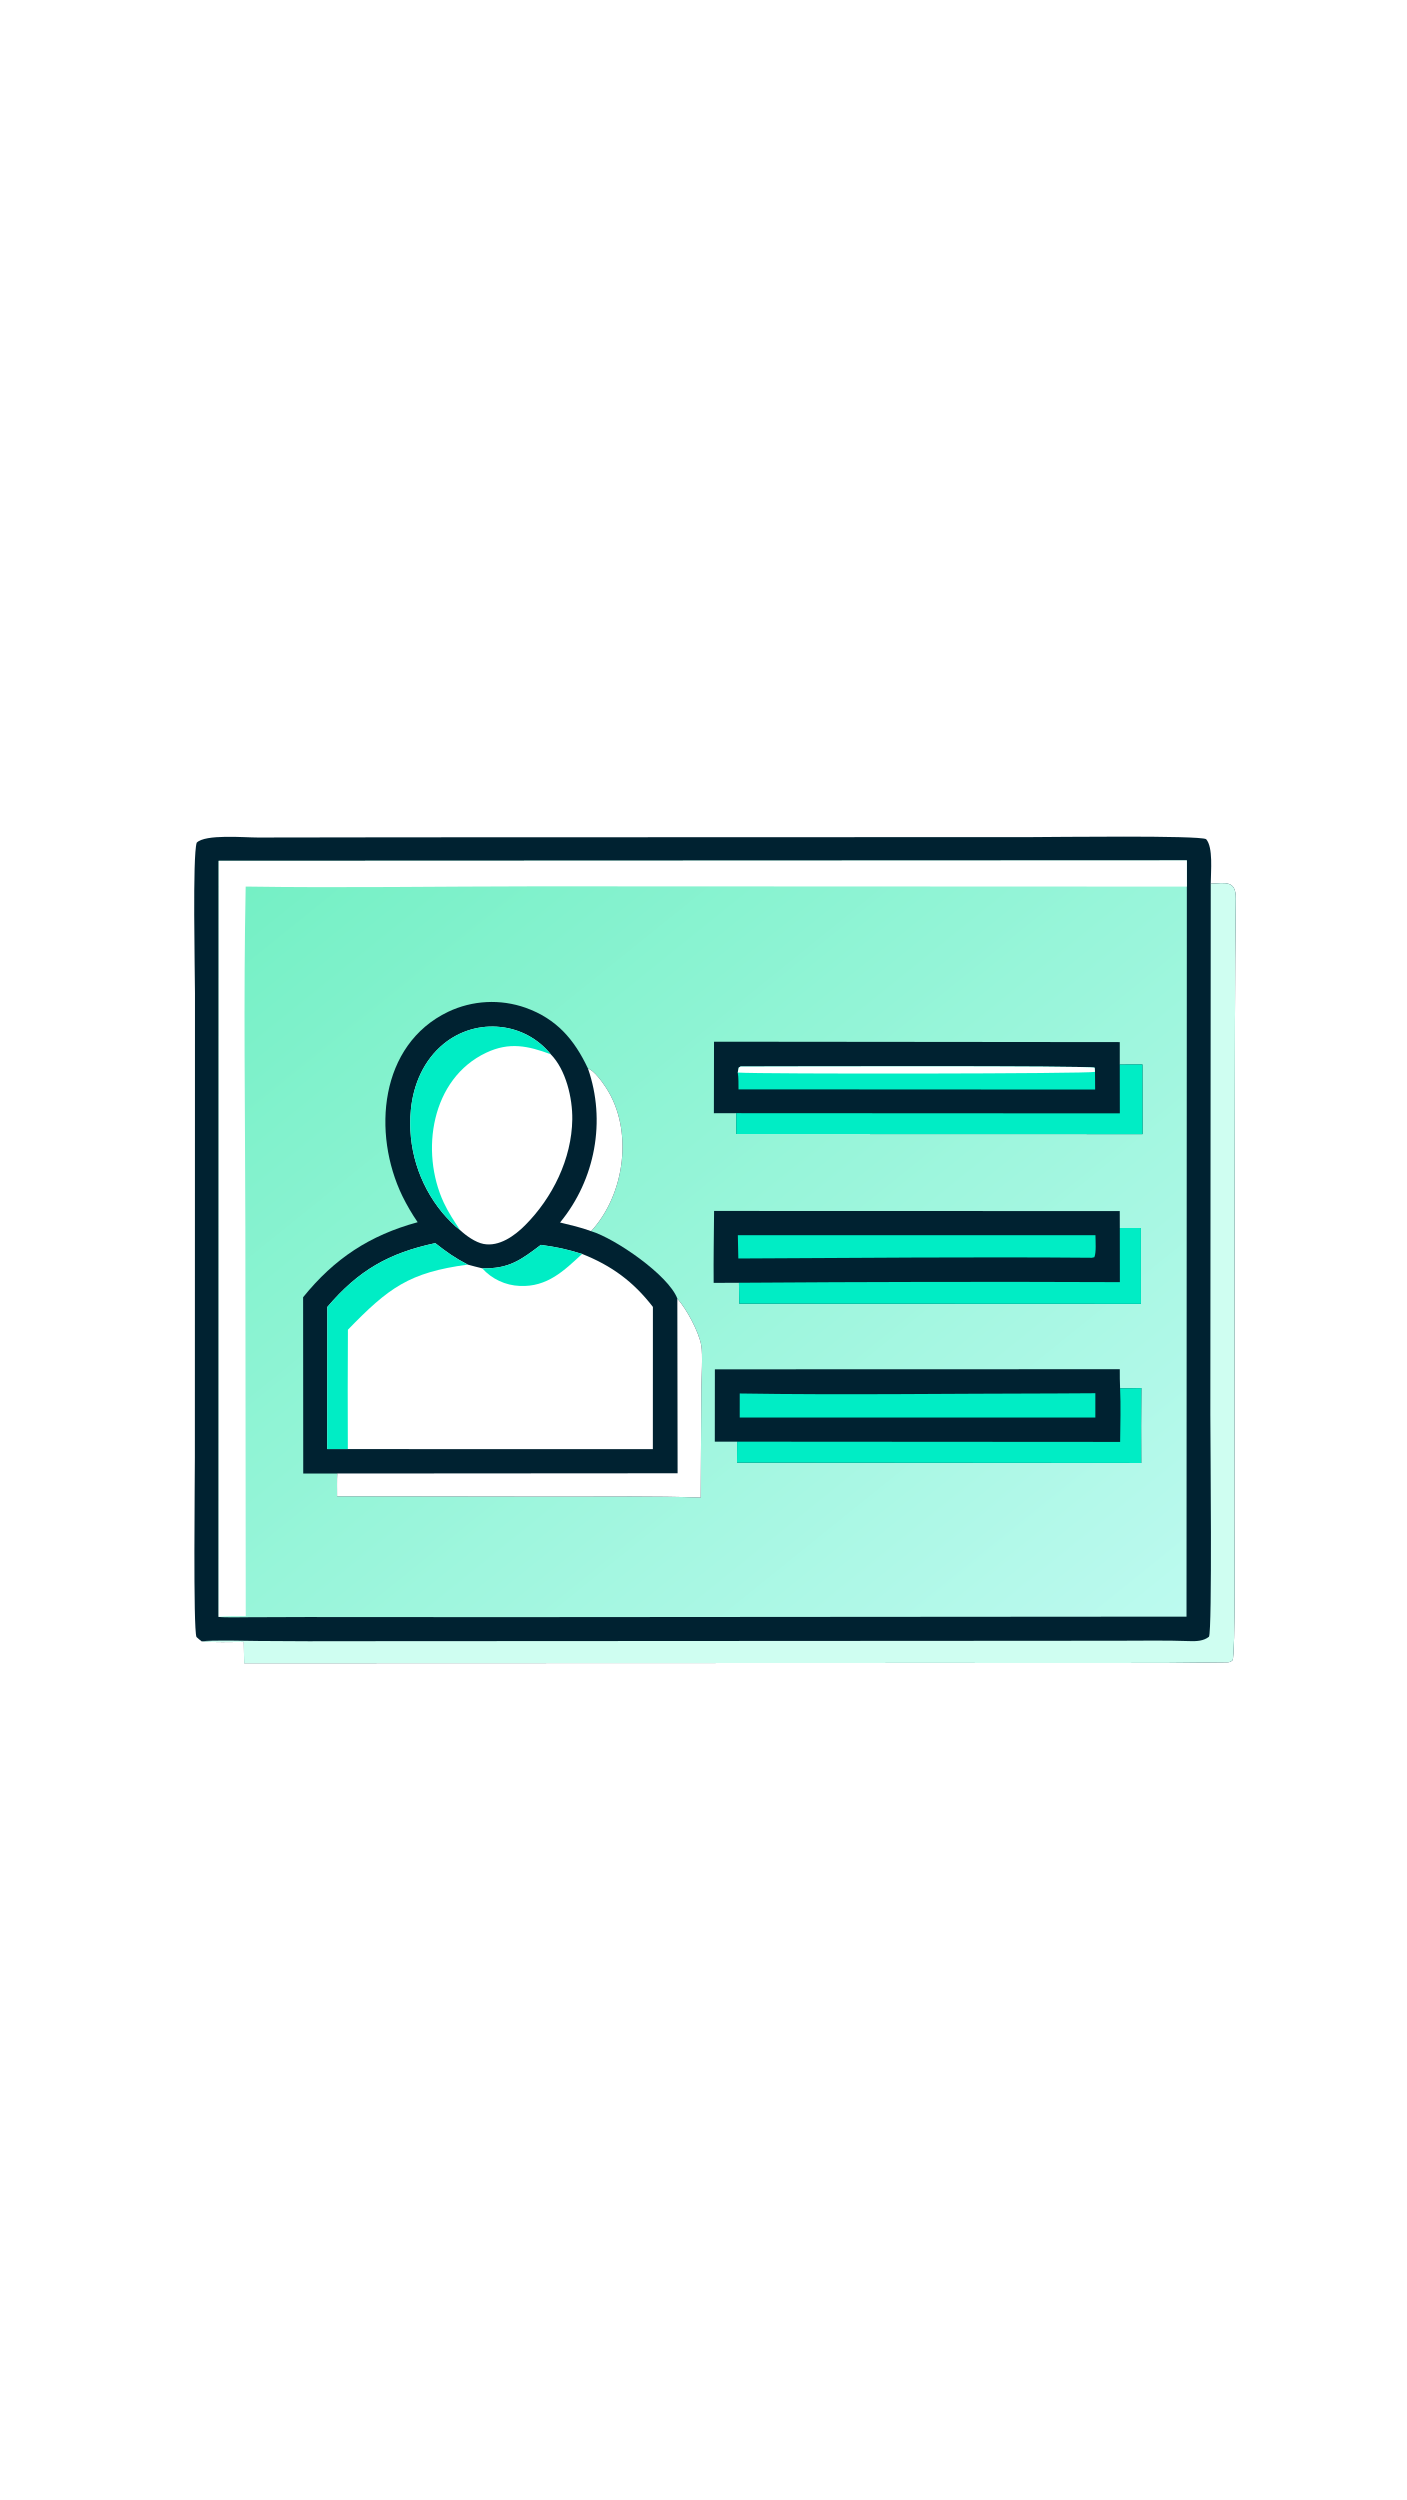
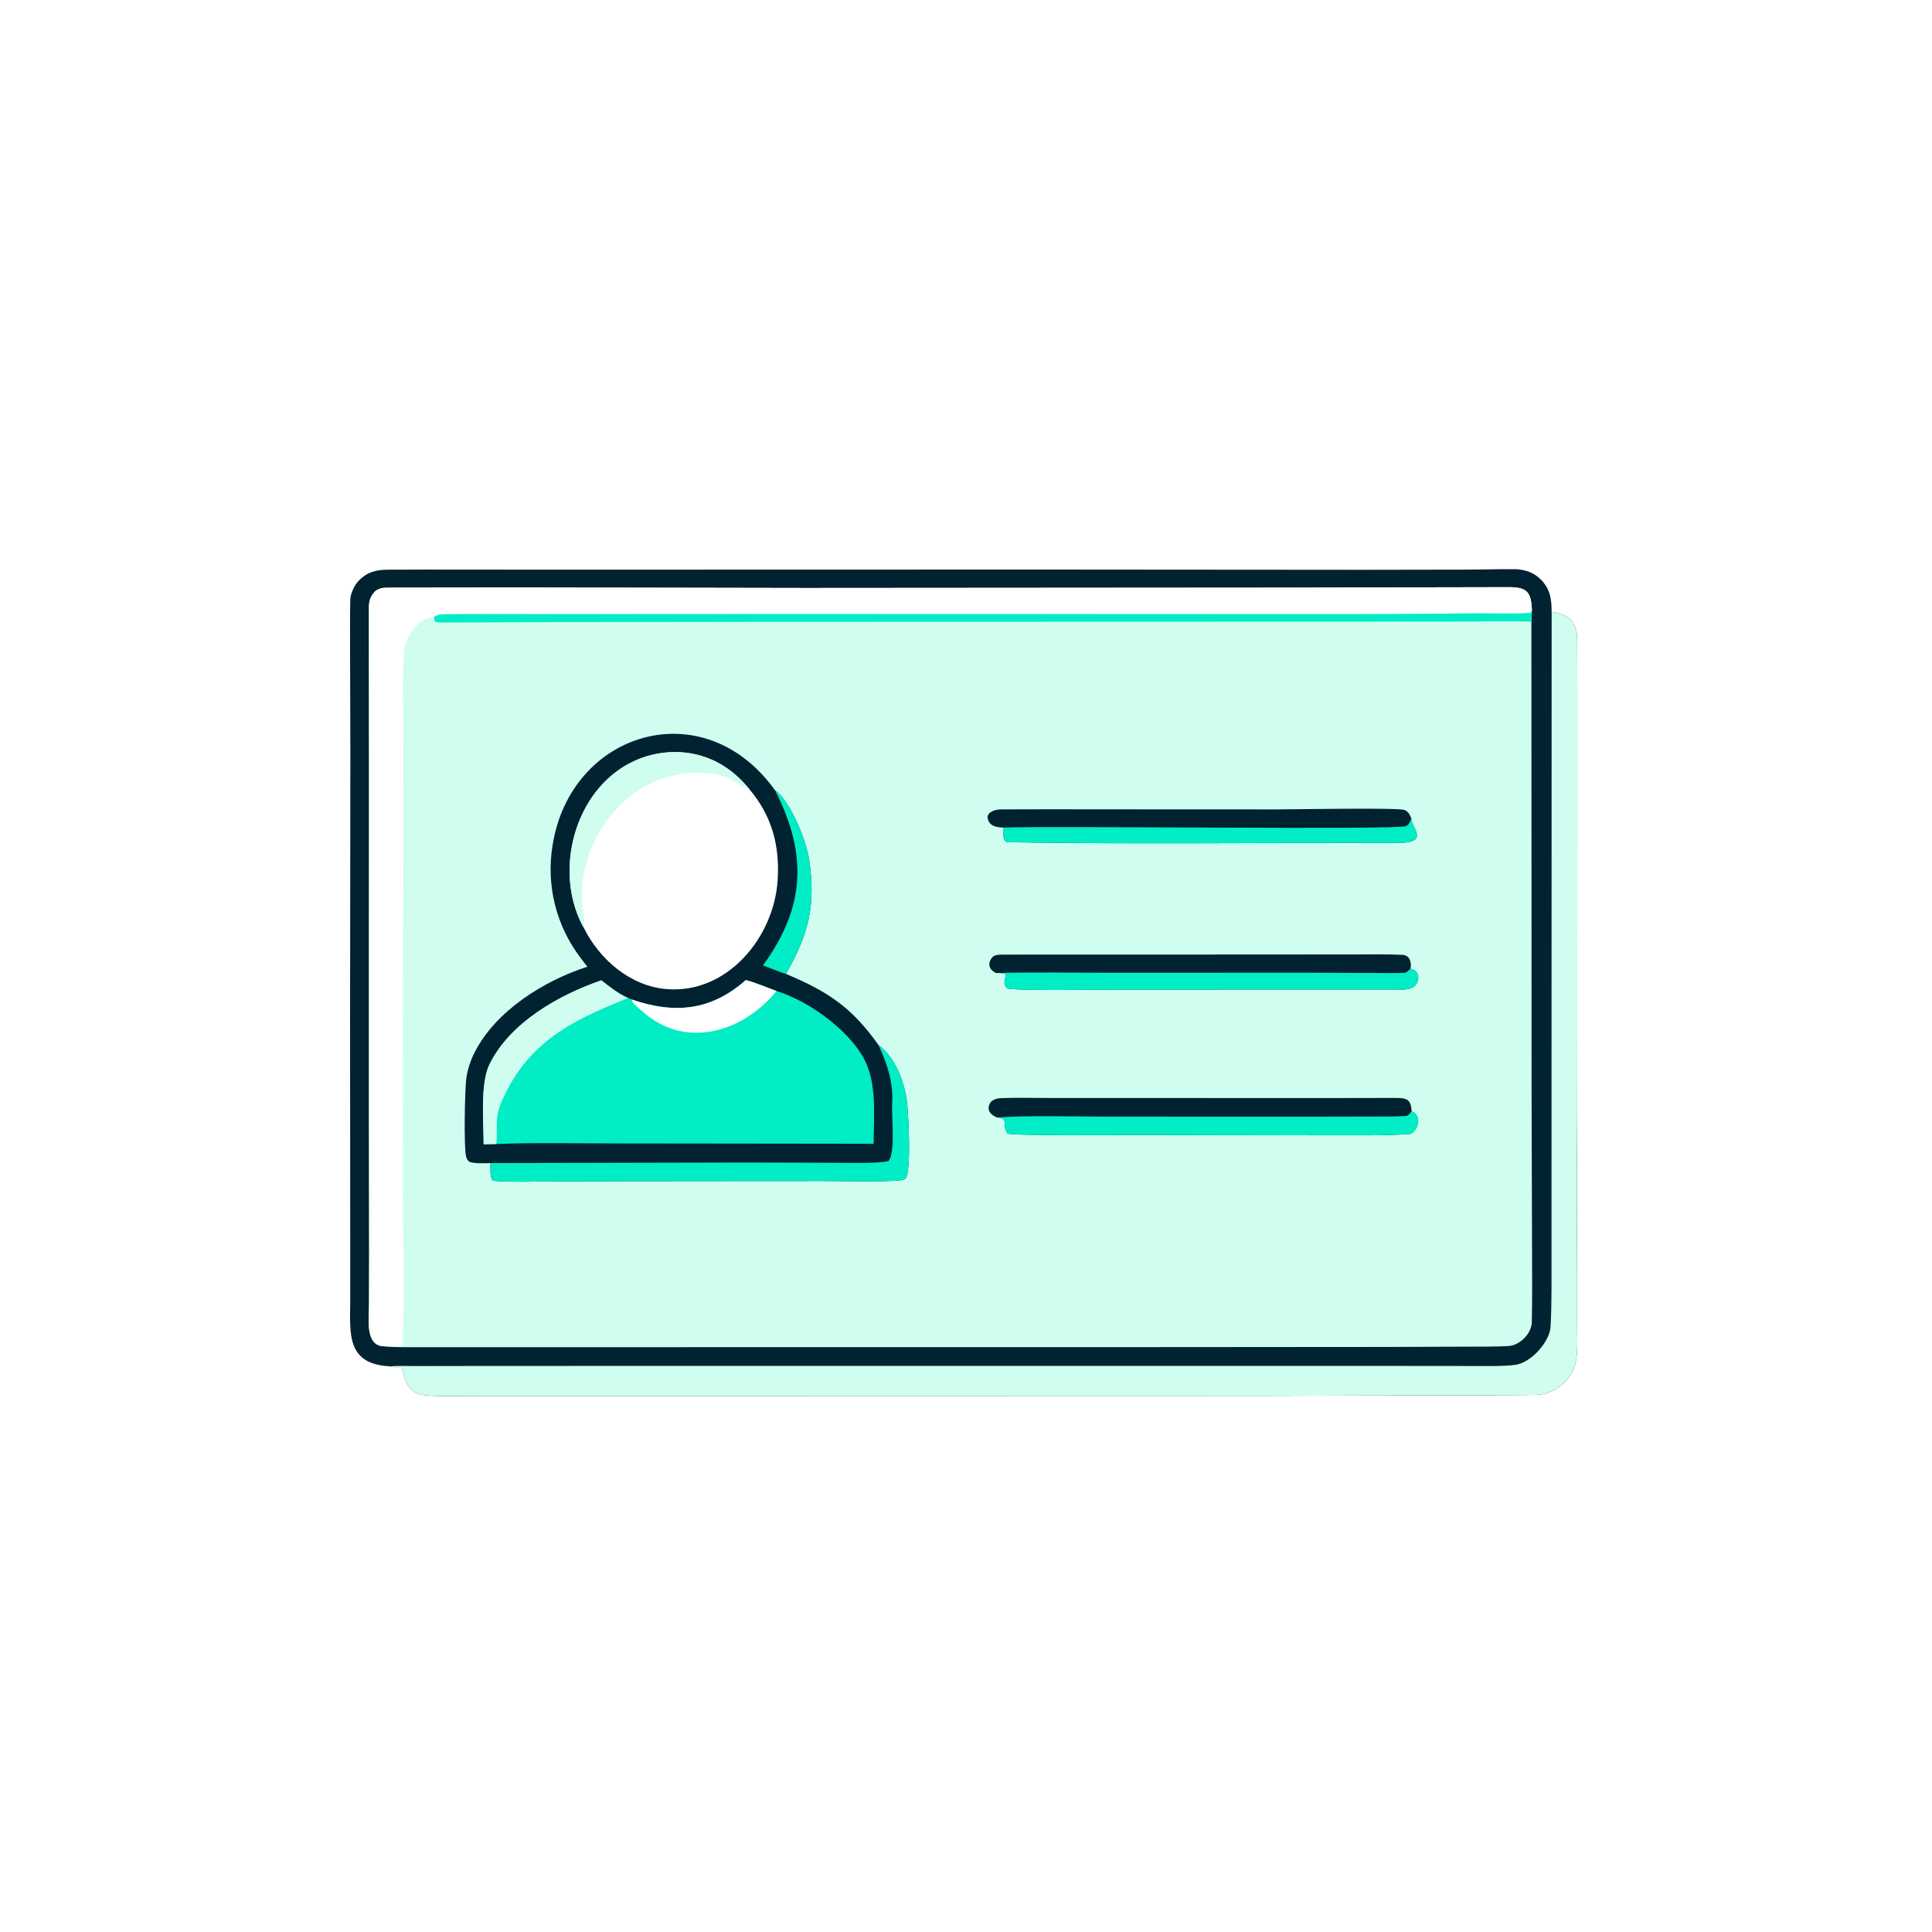
- <svg xmlns="http://www.w3.org/2000/svg" height="1820" preserveAspectRatio="none" style="display: block;" version="1.1" viewBox="0 0 1152 2048" width="1024">
-   <defs>
-     <linearGradient gradientUnits="userSpaceOnUse" id="Gradient1" x1="289.874" x2="881.732" y1="657.918" y2="1391.59">
-       <stop class="stop0" offset="0" stop-color="rgb(117,240,197)" stop-opacity="1" />
-       <stop class="stop1" offset="1" stop-color="rgb(188,250,239)" stop-opacity="1" />
-     </linearGradient>
-   </defs>
-   <path d="M 0 0 L 1152 0 L 1152 2048 L 0 2048 L 0 0 z" fill="rgb(255,255,255)" transform="translate(0,0)" />
-   <path d="M 165.104 1344.58 C 163.632 1343.53 162.268 1342.23 160.912 1341.02 C 158.107 1334.44 159.635 1209.43 159.593 1193.97 L 159.683 813.764 C 159.666 796.146 157.58 701.287 161.095 690.339 C 168.109 683.163 200.167 686.135 211.284 686.1 L 329.661 685.926 L 845.217 685.76 C 861.736 685.736 982.023 684.186 987.807 687.439 C 993.691 694.005 991.651 713.773 991.611 723.897 C 1003.39 723.466 1012.32 720.756 1012.11 736.12 C 1011.66 768.949 1011.57 801.799 1011.45 834.634 L 1011.06 1047.14 L 1010.99 1245.29 C 1010.99 1255.78 1011.89 1355.66 1009.46 1360.04 C 1008.1 1361.24 1007.02 1361.76 1005.19 1361.78 C 973.409 1362.21 941.216 1362.43 909.472 1362.33 L 753.265 1362.29 L 199.931 1362.51 L 199.704 1345.08 C 191.687 1345.1 172.271 1345.61 165.104 1344.58 z" fill="rgb(0,34,49)" transform="translate(0,0)" />
-   <path d="M 991.611 723.897 C 1003.39 723.466 1012.32 720.756 1012.11 736.12 C 1011.66 768.949 1011.57 801.799 1011.45 834.634 L 1011.06 1047.14 L 1010.99 1245.29 C 1010.99 1255.78 1011.89 1355.66 1009.46 1360.04 C 1008.1 1361.24 1007.02 1361.76 1005.19 1361.78 C 973.409 1362.21 941.216 1362.43 909.472 1362.33 L 753.265 1362.29 L 199.931 1362.51 L 199.704 1345.08 C 191.687 1345.1 172.271 1345.61 165.104 1344.58 C 173.794 1343.42 201.836 1344.19 211.495 1344.28 C 238.996 1344.52 266.498 1344.58 294 1344.45 L 770.884 1344.19 L 916.028 1344.09 C 935.513 1344.06 954.981 1343.71 974.463 1344.39 C 979.918 1344.58 985.742 1344.35 990.143 1340.81 C 992.937 1335.78 991.275 1179.41 991.271 1159.16 L 991.611 723.897 z" fill="rgb(207,254,241)" transform="translate(0,0)" />
-   <path d="M 179.08 705.191 L 972.038 704.857 L 972.035 726.312 L 971.761 1324.35 L 413.241 1324.76 L 250.939 1324.67 L 202.982 1324.84 C 197.625 1324.86 183.789 1325.18 179.037 1324.54 L 179.08 705.191 z" fill="url(#Gradient1)" transform="translate(0,0)" />
-   <path d="M 179.08 705.191 L 972.038 704.857 L 972.035 726.312 L 439.233 726.083 C 361.006 726.136 279.112 727.476 201.213 726.275 C 199.365 817.212 200.799 913.302 200.939 1004.49 L 201.275 1323.94 C 195.449 1324 184.398 1323.84 179.037 1324.54 L 179.08 705.191 z" fill="rgb(255,255,255)" transform="translate(0,0)" />
-   <path d="M 342.053 1001.24 C 337.378 994.402 333.196 987.237 329.54 979.801 C 304.731 928.548 310.674 855.882 367.059 828.854 C 386.929 819.419 409.726 818.233 430.467 825.555 C 455.864 834.634 470.447 851.688 481.534 875.311 C 486.735 877.072 493.254 886.34 496.273 890.946 C 519.003 925.632 511.94 978.429 484.117 1008.58 C 503.775 1014.53 547.54 1044.62 554.738 1063.8 C 562.39 1072.46 572.23 1090.83 574.322 1102.01 C 575.671 1109.22 574.45 1129.53 574.375 1138.27 L 573.875 1226.81 C 536.722 1225.45 496.453 1226.08 459.118 1226.04 L 276.075 1225.78 C 276.104 1220.55 275.886 1212.06 276.227 1207.09 L 248.349 1207.13 L 248.246 1062.71 C 273.854 1030.99 302.751 1011.96 342.053 1001.24 z" fill="rgb(0,34,49)" transform="translate(0,0)" />
-   <path d="M 554.738 1063.8 C 562.39 1072.46 572.23 1090.83 574.322 1102.01 C 575.671 1109.22 574.45 1129.53 574.375 1138.27 L 573.875 1226.81 C 536.722 1225.45 496.453 1226.08 459.118 1226.04 L 276.075 1225.78 C 276.104 1220.55 275.886 1212.06 276.227 1207.09 L 554.956 1206.9 L 554.738 1063.8 z" fill="rgb(255,255,255)" transform="translate(0,0)" />
-   <path d="M 481.534 875.311 C 486.735 877.072 493.254 886.34 496.273 890.946 C 519.003 925.632 511.94 978.429 484.117 1008.58 C 475.47 1005.41 467.594 1003.62 458.68 1001.47 C 487.54 966.395 496.489 918.129 481.534 875.311 z" fill="rgb(255,255,255)" transform="translate(0,0)" />
-   <path d="M 356.471 1018.37 C 365.906 1025.79 372.466 1030.46 383.08 1035.96 C 386.841 1036.94 391.168 1038.19 394.91 1039 C 416.761 1039.55 426.482 1032.24 442.943 1019.81 C 456.348 1021.63 463.826 1023.27 476.761 1027.23 C 500.891 1036.8 518.781 1049.93 534.729 1070.62 L 534.69 1187.11 L 284.875 1187.1 L 267.992 1187.09 L 268.091 1070.65 C 293.601 1040.6 318.62 1026.47 356.471 1018.37 z" fill="rgb(255,255,255)" transform="translate(0,0)" />
-   <path d="M 356.471 1018.37 C 365.906 1025.79 372.466 1030.46 383.08 1035.96 C 335.086 1042.4 318.318 1054.89 284.939 1089.31 C 284.744 1121.9 284.723 1154.5 284.875 1187.1 L 267.992 1187.09 L 268.091 1070.65 C 293.601 1040.6 318.62 1026.47 356.471 1018.37 z" fill="rgb(0,237,197)" transform="translate(0,0)" />
-   <path d="M 442.943 1019.81 C 456.348 1021.63 463.826 1023.27 476.761 1027.23 C 462.002 1040.89 448.208 1054.48 425.736 1053.44 C 413.933 1052.99 402.814 1047.78 394.91 1039 C 416.761 1039.55 426.482 1032.24 442.943 1019.81 z" fill="rgb(0,237,197)" transform="translate(0,0)" />
-   <path d="M 376.851 1007.76 C 372.119 1004.22 365.978 997.884 362.17 993.289 C 342.783 969.73 333.55 939.435 336.504 909.068 C 338.508 888.373 347.126 868.336 363.542 855.003 C 376.601 844.374 393.39 839.451 410.121 841.345 C 426.183 843.066 440.907 851.088 451.062 863.652 C 463.499 876.331 468.945 899.514 468.7 916.981 C 468.247 949.299 452.598 981.144 429.98 1003.82 C 421.458 1012.36 408.797 1021.55 395.925 1019.02 C 389.355 1017.74 381.74 1012.31 376.851 1007.76 z" fill="rgb(255,255,255)" transform="translate(0,0)" />
-   <path d="M 376.851 1007.76 C 372.119 1004.22 365.978 997.884 362.17 993.289 C 342.783 969.73 333.55 939.435 336.504 909.068 C 338.508 888.373 347.126 868.336 363.542 855.003 C 376.601 844.374 393.39 839.451 410.121 841.345 C 426.183 843.066 440.907 851.088 451.062 863.652 C 432.491 856.754 417.26 853.408 398.259 862.353 C 353.114 883.607 343.984 943.355 363.442 985.206 C 367.038 992.94 372.139 1000.7 376.851 1007.76 z" fill="rgb(0,237,197)" transform="translate(0,0)" />
-   <path d="M 585.482 1121.75 L 917.104 1121.65 C 917.004 1126.86 917.208 1132.13 917.352 1137.35 C 923.037 1137.27 929.117 1137.3 934.767 1137.11 C 934.576 1157.56 934.549 1178.02 934.686 1198.47 L 603.604 1198.19 L 603.705 1181.01 L 585.426 1181.04 L 585.482 1121.75 z" fill="rgb(0,34,49)" transform="translate(0,0)" />
-   <path d="M 917.352 1137.35 C 923.037 1137.27 929.117 1137.3 934.767 1137.11 C 934.576 1157.56 934.549 1178.02 934.686 1198.47 L 603.604 1198.19 L 603.705 1181.01 L 917.387 1181.22 C 917.544 1167.26 918.018 1151.16 917.352 1137.35 z" fill="rgb(0,237,197)" transform="translate(0,0)" />
-   <path d="M 864.572 1141.51 L 897.091 1141.32 L 897.094 1161.25 L 638.5 1161.26 L 605.835 1161.26 L 605.843 1141.54 C 690.548 1142.9 779.715 1141.59 864.572 1141.51 z" fill="rgb(0,237,197)" transform="translate(0,0)" />
-   <path d="M 584.84 992.012 L 917.077 992.113 L 917.122 1006 L 934.435 1005.96 L 934.457 1068.12 L 605.417 1067.96 L 605.204 1050.84 L 584.485 1050.94 C 584.299 1031.49 584.687 1011.5 584.84 992.012 z" fill="rgb(0,34,49)" transform="translate(0,0)" />
-   <path d="M 917.122 1006 L 934.435 1005.96 L 934.457 1068.12 L 605.417 1067.96 L 605.204 1050.84 C 709.192 1050.08 813.184 1049.91 917.175 1050.33 L 917.122 1006 z" fill="rgb(0,237,197)" transform="translate(0,0)" />
-   <path d="M 604.291 1011.9 L 897.174 1011.9 C 897.225 1016.5 897.93 1026.21 896.284 1029.91 L 894.25 1030.37 C 798.394 1029.52 700.56 1030.53 604.686 1030.96 L 604.291 1011.9 z" fill="rgb(0,237,197)" transform="translate(0,0)" />
-   <path d="M 584.778 853.363 L 917.095 853.689 L 917.092 872.042 L 935.66 872.029 L 935.76 929.069 L 603.009 928.967 L 602.992 911.903 L 584.668 911.961 L 584.778 853.363 z" fill="rgb(0,34,49)" transform="translate(0,0)" />
-   <path d="M 917.092 872.042 L 935.66 872.029 L 935.76 929.069 L 603.009 928.967 L 602.992 911.903 L 917.148 912.065 L 917.092 872.042 z" fill="rgb(0,237,197)" transform="translate(0,0)" />
-   <path d="M 604.209 878.637 L 605.015 874.577 L 606.535 873.662 C 634.144 873.634 893.098 872.849 896.532 874.64 L 896.811 878.057 L 896.923 892.568 L 604.843 892.408 C 604.799 888.546 604.945 882.211 604.209 878.637 z" fill="rgb(0,237,197)" transform="translate(0,0)" />
-   <path d="M 604.209 878.637 L 605.015 874.577 L 606.535 873.662 C 634.144 873.634 893.098 872.849 896.532 874.64 L 896.811 878.057 C 892.547 879.674 622.39 879.972 604.209 878.637 z" fill="rgb(255,255,255)" transform="translate(0,0)" />
+ <svg xmlns="http://www.w3.org/2000/svg" height="1024" preserveAspectRatio="none" style="display: block;" version="1.1" viewBox="0 0 2048 2048" width="1024">
+   <path d="M 0 0 L 2048 0 L 2048 2048 L 0 2048 L 0 0 z" fill="rgb(255,255,255)" transform="translate(0,0)" />
+   <path d="M 413.24 1448.33 C 366.681 1446.11 371.109 1413.01 371.26 1378.69 L 371.241 1312.08 L 371.099 1078.68 L 371.393 793.527 L 371.089 688.556 C 371.079 670.99 370.928 653.08 371.336 635.535 C 371.48 629.337 375.599 620.613 379.785 616.111 C 388.574 606.662 398.27 603.985 410.698 603.889 C 437.566 603.681 464.483 603.796 491.328 603.82 L 639.354 603.857 L 1103.04 603.747 L 1448.98 604.011 L 1556.56 603.813 C 1573.29 603.722 1590.46 603.208 1607.11 603.361 C 1617.14 603.96 1626.09 606.997 1633.24 614.223 C 1643.45 624.559 1644.71 635.067 1644.81 648.678 C 1662.79 650.979 1671.78 659.145 1671.89 677.438 C 1672.01 697.051 1672.03 716.675 1672.04 736.29 L 1672.04 846.543 L 1671.93 1178.23 C 1671.46 1235.93 1671.43 1293.65 1671.82 1351.35 L 1671.85 1405.24 C 1671.85 1416.51 1672.56 1429.8 1670.89 1440.8 C 1667.66 1462.23 1648.7 1478.43 1627.3 1478.68 C 1592.83 1479.08 1558.77 1478.99 1524.5 1479.09 L 1338.56 1479.65 L 842.741 1479.78 L 569.9 1479.79 L 493.135 1479.84 C 479.404 1479.86 465.216 1480.44 451.584 1479.09 C 432.391 1477.18 429.599 1464.8 426.119 1449.18 C 422.589 1449.22 416.064 1449.79 413.24 1448.33 z" fill="rgb(0,34,49)" transform="translate(0,0)" />
+   <path d="M 1644.81 648.678 C 1662.79 650.979 1671.78 659.145 1671.89 677.438 C 1672.01 697.051 1672.03 716.675 1672.04 736.29 L 1672.04 846.543 L 1671.93 1178.23 C 1671.46 1235.93 1671.43 1293.65 1671.82 1351.35 L 1671.85 1405.24 C 1671.85 1416.51 1672.56 1429.8 1670.89 1440.8 C 1667.66 1462.23 1648.7 1478.43 1627.3 1478.68 C 1592.83 1479.08 1558.77 1478.99 1524.5 1479.09 L 1338.56 1479.65 L 842.741 1479.78 L 569.9 1479.79 L 493.135 1479.84 C 479.404 1479.86 465.216 1480.44 451.584 1479.09 C 432.391 1477.18 429.599 1464.8 426.119 1449.18 C 422.589 1449.22 416.064 1449.79 413.24 1448.33 C 420.672 1447.67 436.385 1448.1 444.252 1448.08 L 507.195 1447.96 L 707.349 1447.91 L 1339.13 1447.92 L 1516.9 1447.94 L 1568.52 1448.03 C 1580.92 1448.05 1594.48 1448.38 1606.73 1446.71 C 1622.85 1444.5 1642.75 1422.45 1643.65 1406.43 C 1645.08 1381.05 1644.58 1354.8 1644.66 1329.28 L 1644.67 1167.66 L 1644.81 648.678 z" fill="rgb(207,254,241)" transform="translate(0,0)" />
+   <path d="M 406.756 1427.13 C 386.711 1426.51 391.174 1397.11 391.198 1383.42 L 391.326 1330.18 L 391.138 1162.09 L 391.209 810.644 C 391.253 755.33 391.009 699.834 391.078 644.511 C 391.087 637.818 391.994 633.756 396.246 628.282 C 398.892 624.876 403.803 623.165 408.056 623.071 C 423.38 622.733 438.996 622.866 454.33 622.842 L 547.048 622.726 L 853.945 623.286 L 1353.09 622.933 C 1435.08 622.803 1517.07 622.501 1599.06 622.412 C 1618.99 622.391 1623 627.605 1623.92 646.713 C 1623.73 650.714 1623.43 655.059 1623.36 659.03 L 1623.56 1163.64 L 1624.04 1324.78 C 1624.09 1350.3 1624.36 1375.83 1623.8 1401.4 C 1623.54 1413.51 1611.59 1425.73 1599.47 1426.86 C 1584.41 1427.65 1568.82 1427.45 1553.64 1427.52 L 1469.82 1427.82 L 1204.94 1428.02 L 428.455 1428.08 C 423.268 1428.04 411.414 1428 406.756 1427.13 z" fill="rgb(207,254,241)" transform="translate(0,0)" />
+   <path d="M 406.756 1427.13 C 386.711 1426.51 391.174 1397.11 391.198 1383.42 L 391.326 1330.18 L 391.138 1162.09 L 391.209 810.644 C 391.253 755.33 391.009 699.834 391.078 644.511 C 391.087 637.818 391.994 633.756 396.246 628.282 C 398.892 624.876 403.803 623.165 408.056 623.071 C 423.38 622.733 438.996 622.866 454.33 622.842 L 547.048 622.726 L 853.945 623.286 L 1353.09 622.933 C 1435.08 622.803 1517.07 622.501 1599.06 622.412 C 1618.99 622.391 1623 627.605 1623.92 646.713 L 1622.53 649.469 C 1617.3 650.917 1573.55 650.103 1564.71 650.144 C 1511.49 650.764 1458.28 651.049 1405.06 651 L 780.376 650.906 L 578.321 651.016 C 542.214 650.992 505.769 650.714 469.647 651.148 C 465.792 651.194 463.68 651.897 460.298 653.828 C 442.872 654.46 429.033 676.111 428.08 692.269 C 426.81 713.832 427.311 735.672 427.308 757.297 L 427.398 887.973 L 426.944 1234.45 C 427.021 1297.07 428.379 1365.03 426.922 1427.19 C 420.724 1427.01 412.769 1426.56 406.756 1427.13 z" fill="rgb(255,255,255)" transform="translate(0,0)" />
+   <path d="M 460.298 653.828 C 463.68 651.897 465.792 651.194 469.647 651.148 C 505.769 650.714 542.214 650.992 578.321 651.016 L 780.376 650.906 L 1405.06 651 C 1458.28 651.049 1511.49 650.764 1564.71 650.144 C 1573.55 650.103 1617.3 650.917 1622.53 649.469 L 1623.92 646.713 C 1623.73 650.714 1623.43 655.059 1623.36 659.03 C 1603.01 658.086 1577.14 658.839 1556.44 658.878 L 1437.29 658.947 L 808.838 659.136 L 589.487 659.428 C 549.874 659.542 510.221 659.817 470.615 659.886 C 467.038 659.893 462.909 660.324 460.53 658.359 L 460.298 653.828 z" fill="rgb(0,237,197)" transform="translate(0,0)" />
+   <path d="M 622.648 1024.76 C 620.169 1021.8 617.511 1018.14 615.169 1015 C 589.615 981.343 578.935 938.702 585.611 896.976 C 604.061 775.566 745.882 731.884 821.614 837.802 C 837.956 849.242 854.545 890.999 857.555 910.497 C 865.157 959.762 856.97 990.577 833.111 1032.39 C 877.977 1051.15 903.174 1068.11 931.329 1107.9 C 948.228 1119.99 957.756 1144.85 960.976 1164.59 C 962.913 1176.47 966.325 1241.6 959.941 1249.31 C 958.053 1251.59 947.296 1251.76 944.158 1251.87 C 920.104 1252.71 895.713 1251.94 871.623 1251.92 L 728.373 1252.01 L 590.406 1252.31 C 580.014 1252.3 529.77 1253.57 522.254 1251.34 C 519.136 1247.37 519.927 1238.29 519.908 1232.93 C 513.248 1233.03 503.082 1233.78 497.187 1231.41 C 495.744 1229.83 494.822 1228.55 494.19 1226.48 C 491.5 1217.63 492.68 1152.77 494.466 1141.87 C 496.007 1132.53 499.014 1123.49 503.376 1115.09 C 525.772 1071.26 577.058 1039.39 622.648 1024.76 z" fill="rgb(0,34,49)" transform="translate(0,0)" />
+   <path d="M 931.329 1107.9 C 948.228 1119.99 957.756 1144.85 960.976 1164.59 C 962.913 1176.47 966.325 1241.6 959.941 1249.31 C 958.053 1251.59 947.296 1251.76 944.158 1251.87 C 920.104 1252.71 895.713 1251.94 871.623 1251.92 L 728.373 1252.01 L 590.406 1252.31 C 580.014 1252.3 529.77 1253.57 522.254 1251.34 C 519.136 1247.37 519.927 1238.29 519.908 1232.93 L 794.963 1232.32 L 883.671 1232.62 C 897.118 1232.64 930.931 1233.67 941.916 1230.68 C 949.515 1221.02 944.877 1183.77 945.704 1170.18 C 947.1 1147.24 940.656 1128.17 931.329 1107.9 z" fill="rgb(0,237,197)" transform="translate(0,0)" />
+   <path d="M 821.614 837.802 C 837.956 849.242 854.545 890.999 857.555 910.497 C 865.157 959.762 856.97 990.577 833.111 1032.39 C 828.719 1031.24 813.994 1025.29 808.77 1023.33 C 853.797 961.607 856.133 905.584 821.614 837.802 z" fill="rgb(0,237,197)" transform="translate(0,0)" />
+   <path d="M 790.579 1038.89 C 799.776 1041.23 813.939 1047.05 823.19 1050.54 C 856.191 1060.57 898.312 1090.56 915.409 1121.44 C 929.924 1147.66 926.195 1182.22 926.067 1212.43 L 658.514 1212.11 C 618.005 1212.19 565.906 1211 526.129 1212.72 L 512.672 1213.03 C 512.611 1188.67 508.818 1148.21 519.075 1127.74 C 541.293 1083.42 592.353 1054.81 637.378 1039.17 C 646.338 1046 655.511 1053.58 665.894 1057.94 L 669.278 1059.38 C 714.918 1075.16 753.647 1071.57 790.579 1038.89 z" fill="rgb(0,237,197)" transform="translate(0,0)" />
+   <path d="M 512.672 1213.03 C 512.611 1188.67 508.818 1148.21 519.075 1127.74 C 541.293 1083.42 592.353 1054.81 637.378 1039.17 C 646.338 1046 655.511 1053.58 665.894 1057.94 C 607.449 1081.37 560.891 1103.27 532.72 1165.46 C 523.602 1185.59 527.88 1193.85 526.129 1212.72 L 512.672 1213.03 z" fill="rgb(207,254,241)" transform="translate(0,0)" />
+   <path d="M 790.579 1038.89 C 799.776 1041.23 813.939 1047.05 823.19 1050.54 C 787.096 1094.65 725.9 1113.02 680.274 1071.5 C 677.148 1068.66 670.185 1063.51 669.278 1059.38 C 714.918 1075.16 753.647 1071.57 790.579 1038.89 z" fill="rgb(255,255,255)" transform="translate(0,0)" />
+   <path d="M 618.921 983.624 C 589.865 932.083 603.88 857.612 650.213 820.442 C 671.478 803.157 698.726 795.001 725.99 797.763 C 754.41 800.901 776.905 814.981 794.667 836.908 C 818.411 865.231 826.655 896.451 824.341 932.993 C 820.501 993.654 770.946 1053.93 706.306 1048.46 C 668.152 1045.23 635.481 1017.08 618.921 983.624 z" fill="rgb(255,255,255)" transform="translate(0,0)" />
+   <path d="M 618.921 983.624 C 589.865 932.083 603.88 857.612 650.213 820.442 C 671.478 803.157 698.726 795.001 725.99 797.763 C 754.41 800.901 776.905 814.981 794.667 836.908 C 786.398 834.335 778.303 827.004 769.371 823.818 C 745.447 815.282 714.999 819.048 692.001 829.151 C 643.824 852.122 612.906 905.938 617.359 959.145 C 617.927 965.934 620.408 977.457 618.921 983.624 z" fill="rgb(207,254,241)" transform="translate(0,0)" />
+   <path d="M 1056.81 1184.58 C 1050.28 1181.79 1044.97 1176.92 1049.89 1168.65 C 1052.1 1165.74 1057.02 1164.24 1060.37 1164.11 C 1076.17 1163.45 1092.35 1163.85 1108.15 1163.89 L 1202.32 1163.92 L 1395.47 1163.99 C 1423.66 1164.03 1451.86 1163.84 1480.06 1163.86 C 1492.07 1163.87 1495.62 1166 1496.43 1177.98 C 1510.21 1184.6 1500.18 1201.67 1494.25 1202.08 C 1464.22 1204.15 1433.02 1203.3 1402.8 1203.46 L 1205.93 1203.11 C 1189.92 1203.1 1073.9 1204.1 1068.17 1201.63 C 1061.13 1193.05 1070.55 1184.84 1056.81 1184.58 z" fill="rgb(0,34,49)" transform="translate(0,0)" />
+   <path d="M 1496.43 1177.98 C 1510.21 1184.6 1500.18 1201.67 1494.25 1202.08 C 1464.22 1204.15 1433.02 1203.3 1402.8 1203.46 L 1205.93 1203.11 C 1189.92 1203.1 1073.9 1204.1 1068.17 1201.63 C 1061.13 1193.05 1070.55 1184.84 1056.81 1184.58 C 1088.15 1182.25 1139.01 1183.63 1171.87 1183.64 L 1387.1 1183.71 L 1456.2 1183.56 C 1467.39 1183.52 1479.28 1183.73 1490.44 1182.92 C 1492.97 1182.74 1494.79 1180 1496.43 1177.98 z" fill="rgb(0,237,197)" transform="translate(0,0)" />
+   <path d="M 1055.9 1031.41 C 1048.59 1028.23 1046.17 1021.38 1052.01 1014.68 C 1053.99 1012.41 1058.23 1011.95 1061.2 1011.94 C 1091.73 1011.82 1122.27 1011.89 1152.8 1011.9 L 1334.39 1011.83 L 1437.18 1011.75 C 1453.7 1011.74 1470.52 1011.37 1486.98 1012.22 C 1494.43 1012.6 1496.66 1020.58 1495.13 1026.94 C 1497.89 1027.85 1500.46 1028.46 1501.97 1031.12 C 1503.68 1034.12 1503.9 1037.75 1502.56 1040.93 C 1498.48 1050.51 1486.95 1048.9 1478.39 1048.91 C 1444.15 1048.96 1409.91 1048.95 1375.67 1048.96 L 1177.72 1049.02 C 1164.65 1049.03 1073.8 1050.55 1067.51 1047.57 C 1063.63 1043.14 1064.72 1041.41 1065.65 1035.87 L 1066.18 1032.57 C 1062.55 1031.23 1059.76 1031.48 1055.9 1031.41 z" fill="rgb(0,34,49)" transform="translate(0,0)" />
+   <path d="M 1495.13 1026.94 C 1497.89 1027.85 1500.46 1028.46 1501.97 1031.12 C 1503.68 1034.12 1503.9 1037.75 1502.56 1040.93 C 1498.48 1050.51 1486.95 1048.9 1478.39 1048.91 C 1444.15 1048.96 1409.91 1048.95 1375.67 1048.96 L 1177.72 1049.02 C 1164.65 1049.03 1073.8 1050.55 1067.51 1047.57 C 1063.63 1043.14 1064.72 1041.41 1065.65 1035.87 L 1066.18 1032.57 C 1062.55 1031.23 1059.76 1031.48 1055.9 1031.41 C 1095.16 1030.36 1137.7 1031.19 1177.18 1031.18 L 1382.7 1031.09 L 1459.57 1031.42 C 1468.74 1031.47 1479.92 1031.65 1489.26 1031.19 C 1490.69 1031.12 1493.89 1028.07 1495.13 1026.94 z" fill="rgb(0,237,197)" transform="translate(0,0)" />
+   <path d="M 1063.95 877.298 C 1055.83 877.131 1047.4 875.489 1046.8 865.554 C 1048.01 862.284 1048.74 861.672 1051.98 859.937 C 1055.15 858.261 1058.83 858.004 1062.36 857.982 C 1095.91 857.773 1129.47 857.897 1163.02 857.93 L 1351.87 858.01 C 1371.56 857.996 1481.19 855.981 1488.52 858.566 C 1492.73 860.05 1494.29 863.31 1495.95 867.168 C 1496.35 878.061 1516.77 893.749 1480.24 893.618 C 1343.07 893.123 1205.56 895.08 1068.55 892.829 C 1062.12 892.723 1063.56 880.891 1063.95 877.298 z" fill="rgb(0,34,49)" transform="translate(0,0)" />
+   <path d="M 1495.95 867.168 C 1496.35 878.061 1516.77 893.749 1480.24 893.618 C 1343.07 893.123 1205.56 895.08 1068.55 892.829 C 1062.12 892.723 1063.56 880.891 1063.95 877.298 C 1111.17 875.193 1481.46 879.929 1490.27 875.755 C 1493.93 874.02 1495.03 870.767 1495.95 867.168 z" fill="rgb(0,237,197)" transform="translate(0,0)" />
</svg>
